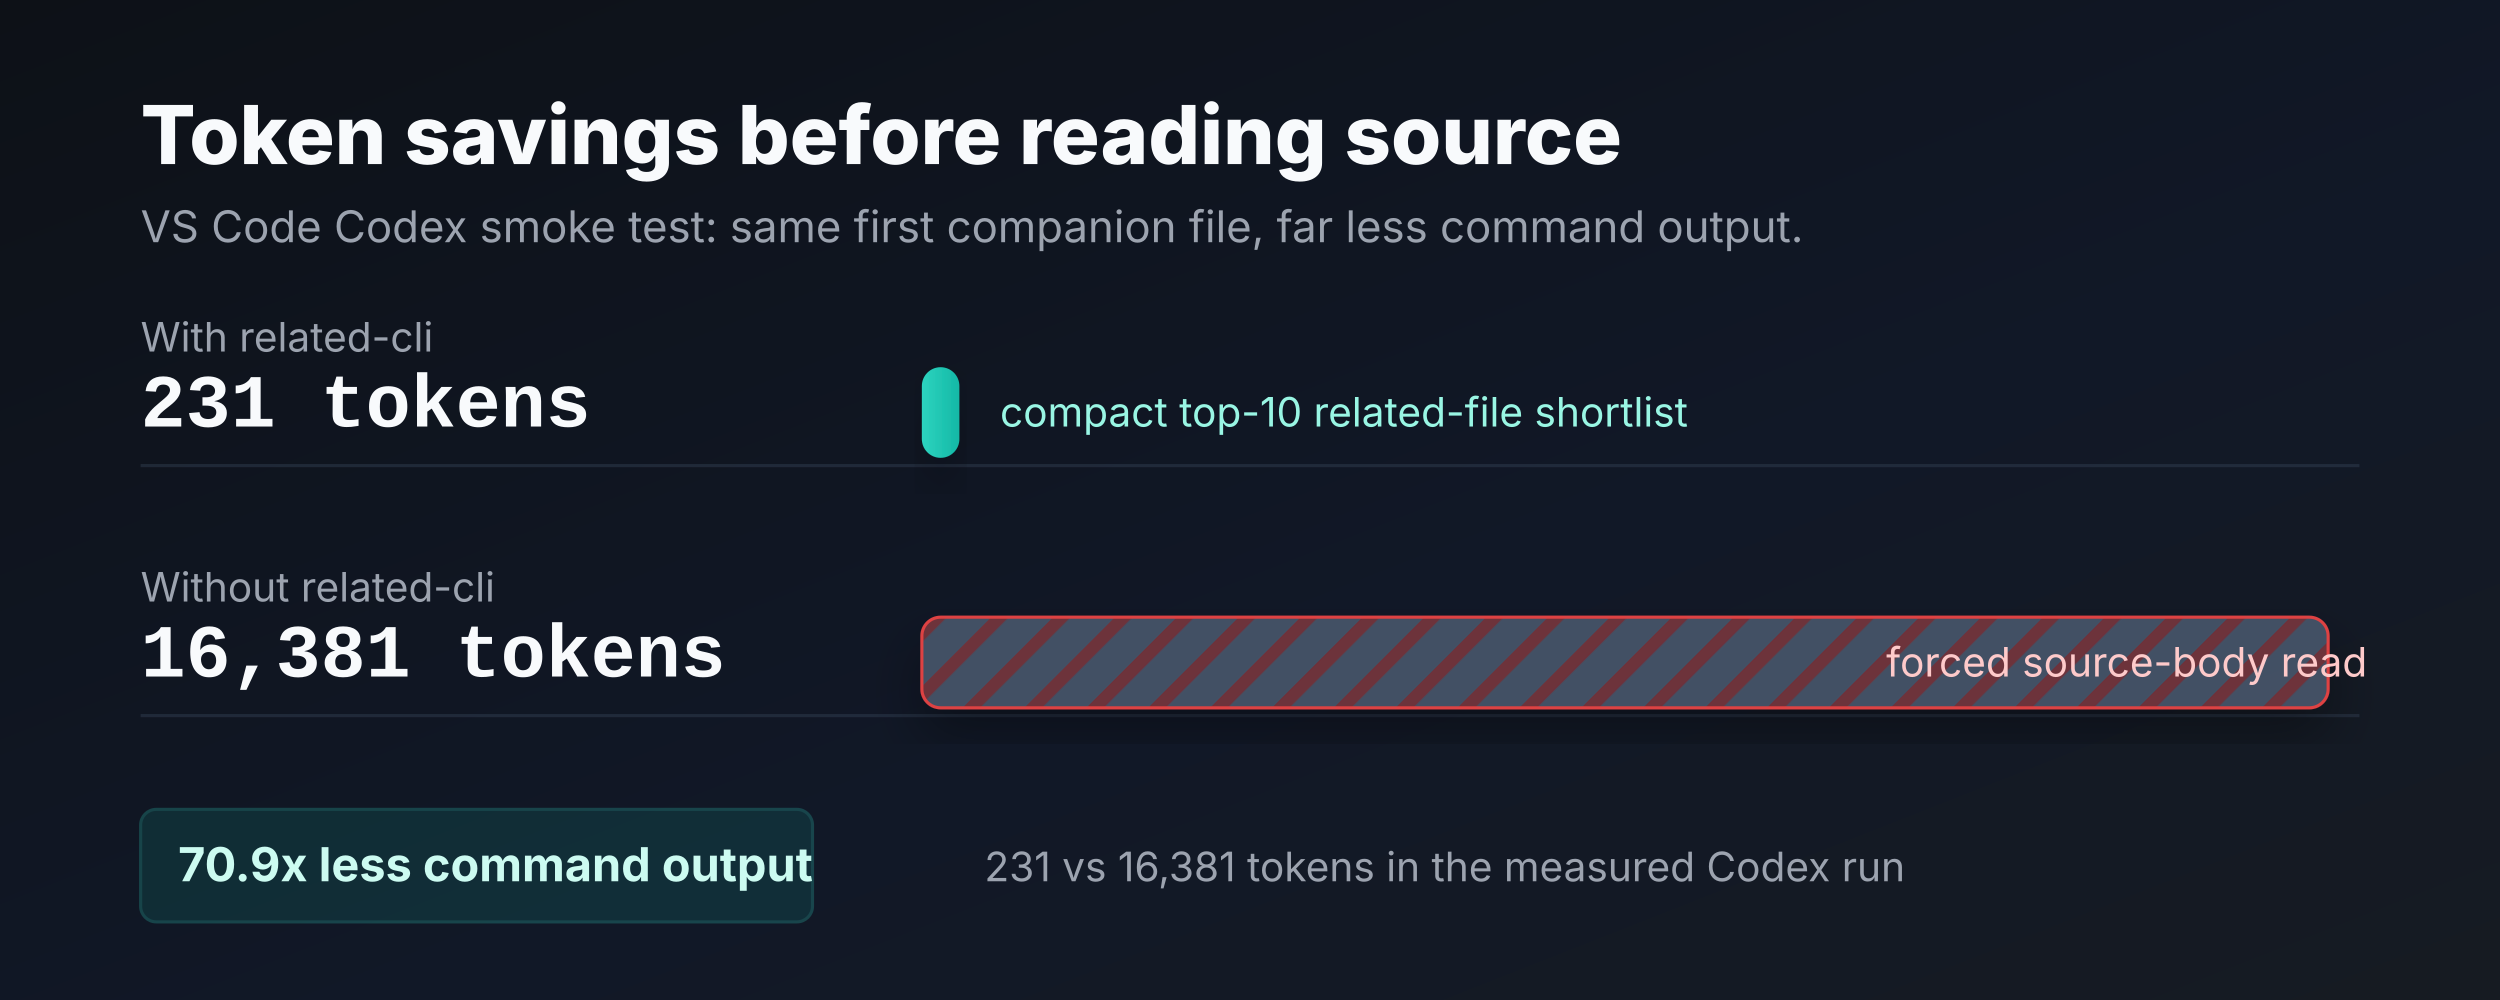
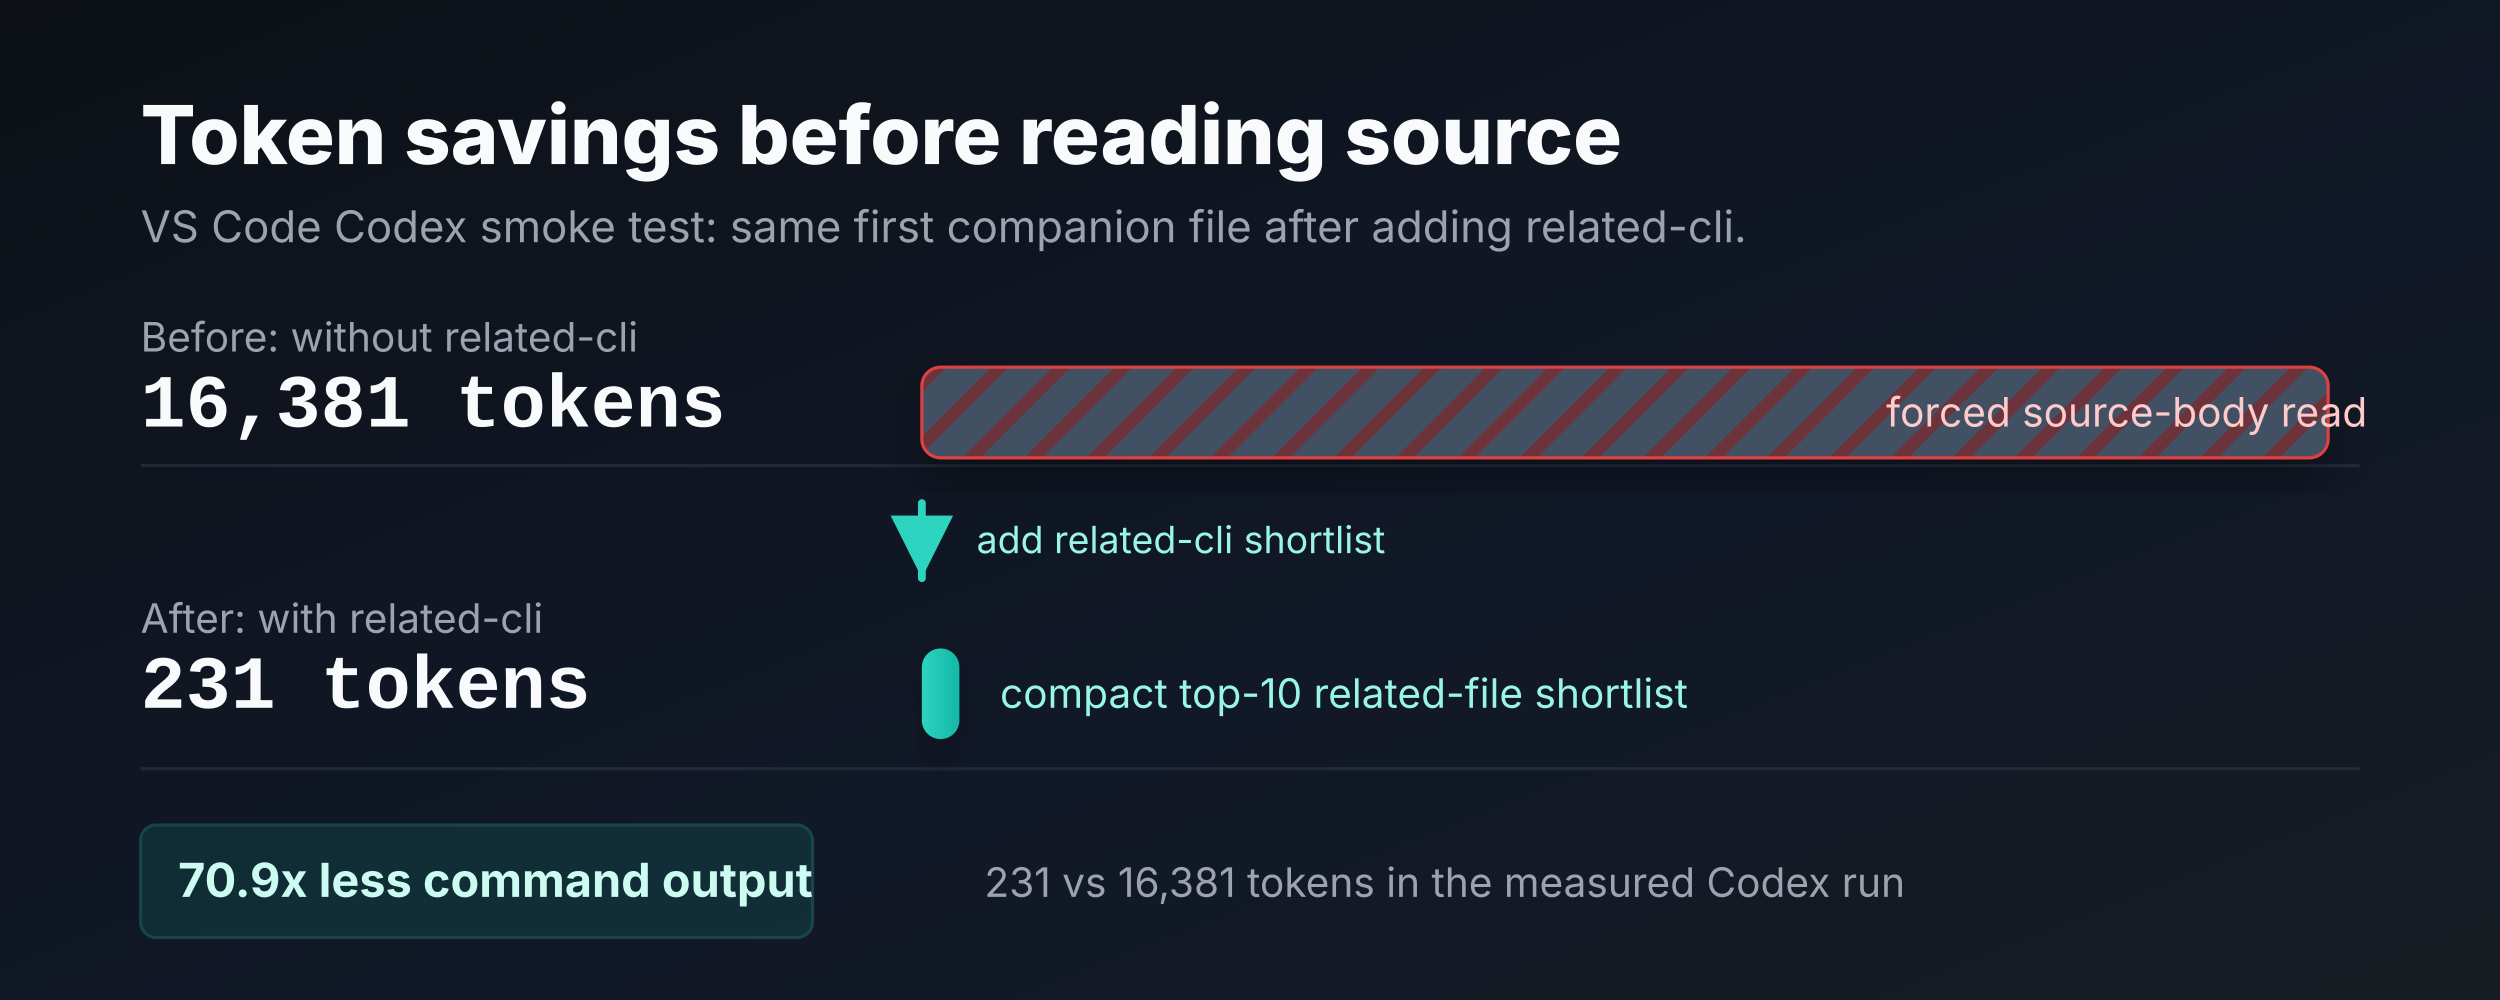
<svg xmlns="http://www.w3.org/2000/svg" width="1600" height="640" viewBox="0 0 1600 640" role="img" aria-labelledby="title desc">
  <defs>
    <linearGradient id="bg" x1="0" y1="0" x2="1" y2="1">
      <stop offset="0" stop-color="#0d1117" />
      <stop offset="0.58" stop-color="#111827" />
      <stop offset="1" stop-color="#161b22" />
    </linearGradient>
    <linearGradient id="teal" x1="0" y1="0" x2="1" y2="0">
      <stop offset="0" stop-color="#2dd4bf" />
      <stop offset="1" stop-color="#14b8a6" />
    </linearGradient>
    <pattern id="costStripes" width="28" height="28" patternUnits="userSpaceOnUse" patternTransform="rotate(45)">
      <rect width="28" height="28" fill="#475569" />
      <rect width="8" height="28" fill="#991b1b" opacity="0.55" />
    </pattern>
    <filter id="softShadow" x="-20%" y="-40%" width="140%" height="180%">
      <feDropShadow dx="0" dy="18" stdDeviation="18" flood-color="#000000" flood-opacity="0.35" />
    </filter>
+     <marker id="arrowHead" markerWidth="12" markerHeight="12" refX="10" refY="6" orient="auto" markerUnits="strokeWidth">
+       <path d="M2 2L10 6L2 10Z" fill="#2dd4bf" />
+     </marker>
    <style>
      .mono { font-family: ui-monospace, SFMono-Regular, Menlo, Consolas, "Liberation Mono", monospace; }
      .sans { font-family: Inter, ui-sans-serif, system-ui, -apple-system, BlinkMacSystemFont, "Segoe UI", sans-serif; }
      .muted { fill: #9ca3af; }
      .strong { fill: #f8fafc; }
      .grid { stroke: #334155; stroke-width: 2; opacity: 0.45; }
      .tick { fill: #94a3b8; font-size: 24px; }
    </style>
  </defs>
  <rect width="1600" height="640" fill="url(#bg)" />
  <path d="M90 298H1510" class="grid" />
-   <path d="M90 458H1510" class="grid" />
+   <path d="M90 492H1510" class="grid" />
  <text x="90" y="105" class="sans strong" font-size="52" font-weight="760">Token savings before reading source</text>
-   <text x="90" y="155" class="sans muted" font-size="28">VS Code Codex smoke test: same first companion file, far less command output.</text>
+   <text x="90" y="155" class="sans muted" font-size="28">VS Code Codex smoke test: same first companion file after adding related-cli.</text>
  <g transform="translate(90 225)">
-     <text x="0" y="0" class="sans muted" font-size="26">With related-cli</text>
+     <text x="0" y="0" class="sans muted" font-size="26">Before: without related-cli</text>
+     <text x="0" y="48" class="mono strong" font-size="48" font-weight="760">16,381 tokens</text>
+     <rect x="500" y="10" width="900" height="58" rx="12" fill="url(#costStripes)" stroke="#ef4444" stroke-width="2" opacity="0.92" filter="url(#softShadow)" />
+     <text x="1425" y="48" class="sans" fill="#fecaca" font-size="26" text-anchor="end">forced source-body read</text>
+   </g>
+   <g transform="translate(90 322)">
+     <path d="M500 0V48" stroke="#2dd4bf" stroke-width="5" stroke-linecap="round" marker-end="url(#arrowHead)" />
+     <text x="535" y="32" class="sans" fill="#99f6e4" font-size="24">add related-cli shortlist</text>
+   </g>
+   <g transform="translate(90 405)">
+     <text x="0" y="0" class="sans muted" font-size="26">After: with related-cli</text>
    <text x="0" y="48" class="mono strong" font-size="48" font-weight="760">231 tokens</text>
    <rect x="500" y="10" width="24" height="58" rx="12" fill="url(#teal)" filter="url(#softShadow)" />
    <text x="550" y="48" class="sans" fill="#99f6e4" font-size="26">compact top-10 related-file shortlist</text>
  </g>
-   <g transform="translate(90 385)">
-     <text x="0" y="0" class="sans muted" font-size="26">Without related-cli</text>
-     <text x="0" y="48" class="mono strong" font-size="48" font-weight="760">16,381 tokens</text>
-     <rect x="500" y="10" width="900" height="58" rx="12" fill="url(#costStripes)" stroke="#ef4444" stroke-width="2" opacity="0.92" filter="url(#softShadow)" />
-     <text x="1425" y="48" class="sans" fill="#fecaca" font-size="26" text-anchor="end">forced source-body read</text>
-   </g>
-   <g transform="translate(90 560)">
+   <g transform="translate(90 570)">
    <rect x="0" y="-42" width="430" height="72" rx="10" fill="#0f766e" opacity="0.24" stroke="#2dd4bf" stroke-width="2" />
    <text x="24" y="4" class="sans" fill="#ccfbf1" font-size="30" font-weight="720">70.9x less command output</text>
    <text x="540" y="4" class="sans muted" font-size="26">231 vs 16,381 tokens in the measured Codex run</text>
  </g>
</svg>
